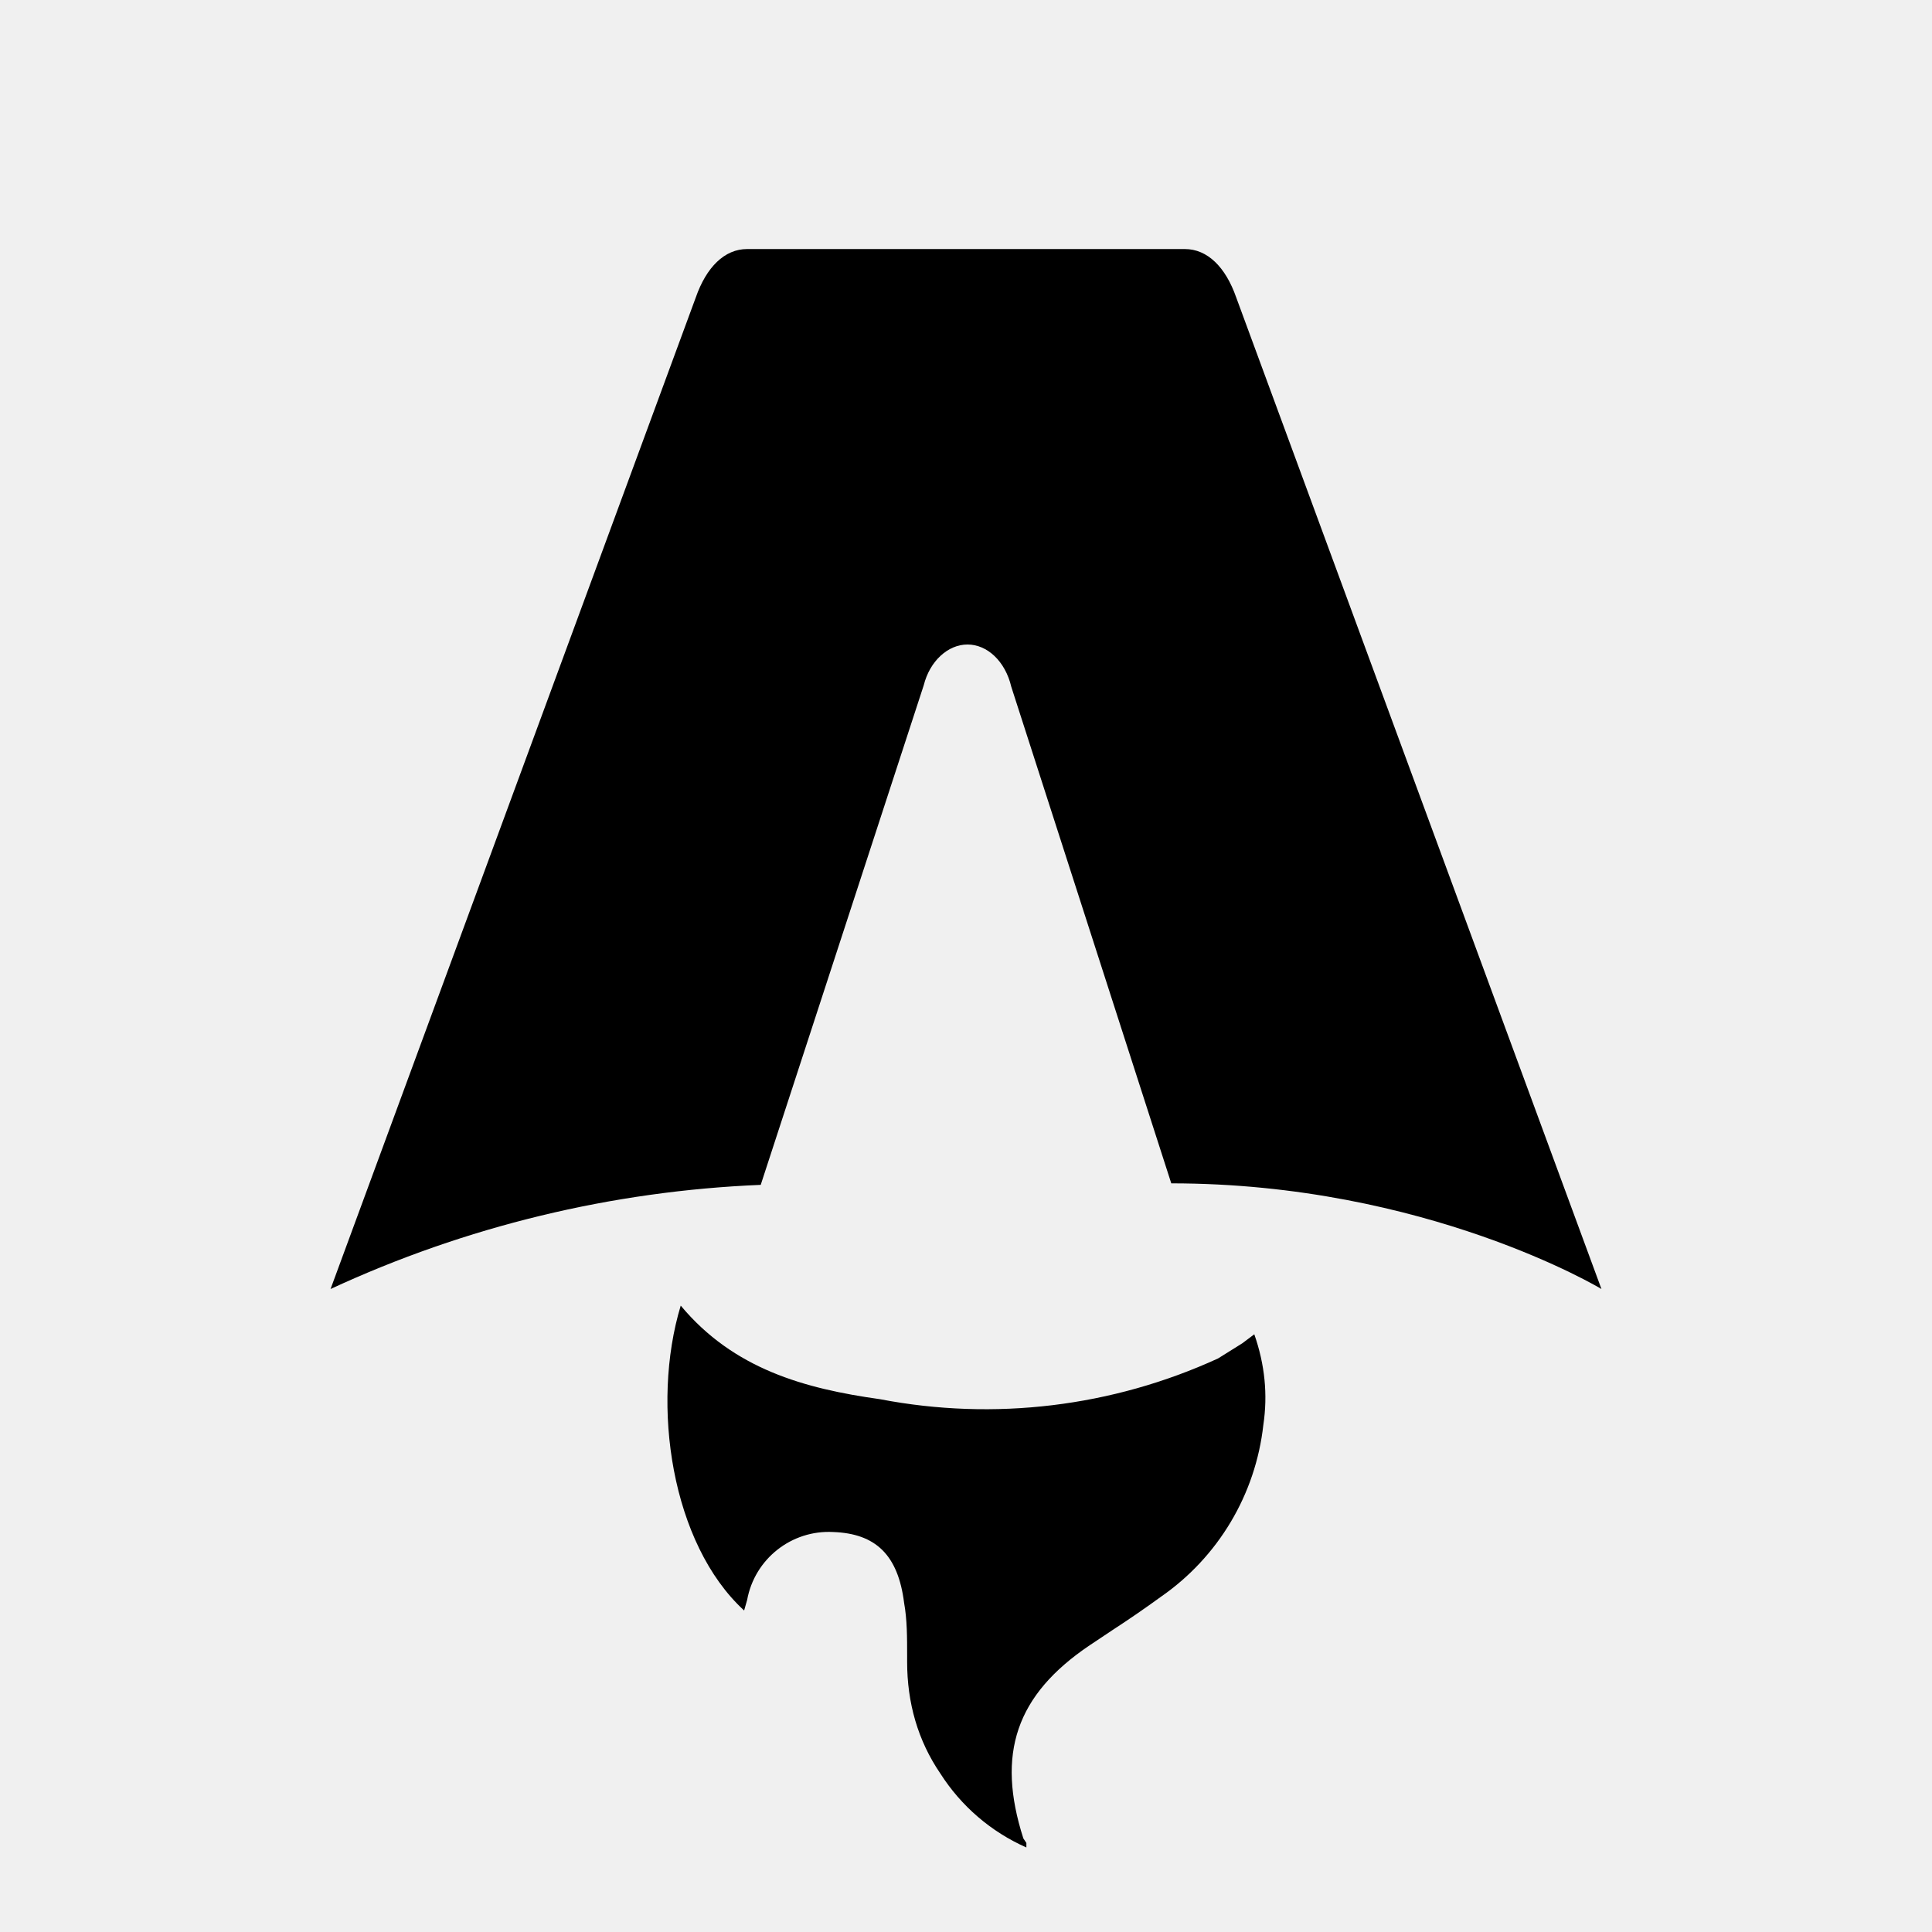
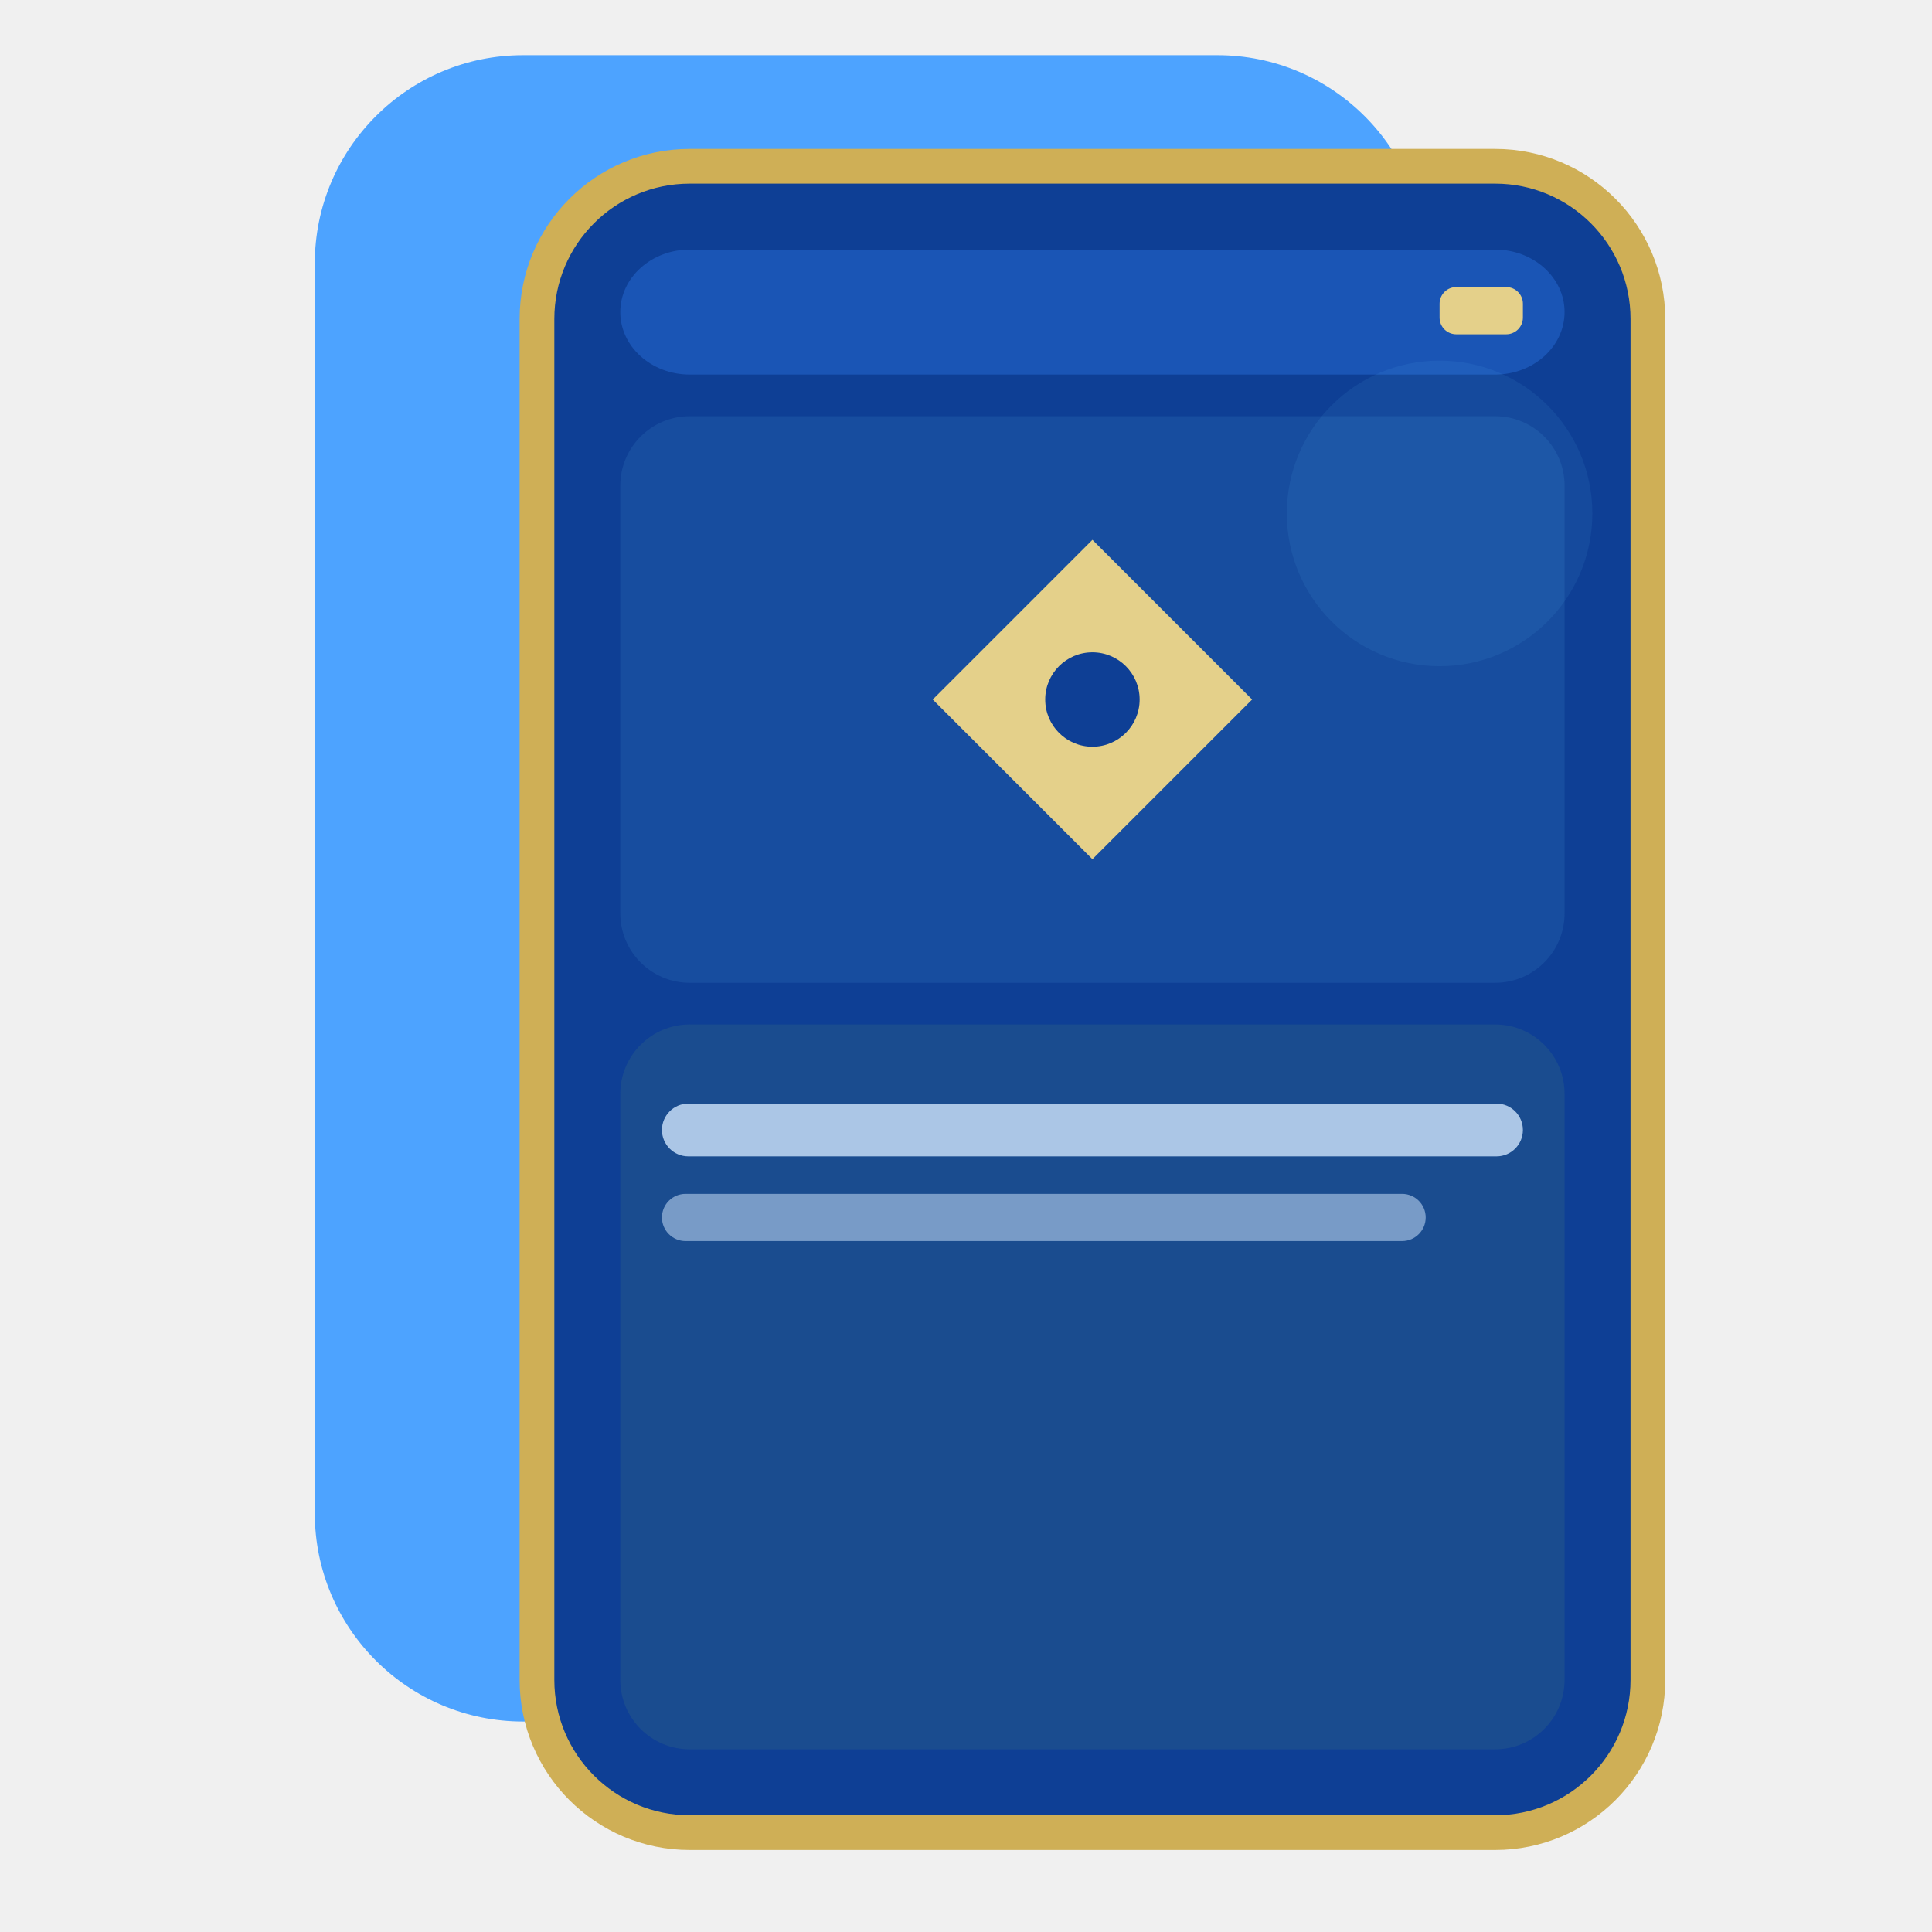
- <svg xmlns="http://www.w3.org/2000/svg" fill="none" viewBox="0 0 128 128">
-   <path d="M50.4 78.5a75.1 75.1 0 0 0-28.5 6.9l24.2-65.7c.7-2 1.9-3.2 3.4-3.2h29c1.5 0 2.7 1.2 3.4 3.2l24.2 65.7s-11.6-7-28.5-7L67 45.5c-.4-1.7-1.6-2.8-2.9-2.8-1.3 0-2.5 1.1-2.9 2.7L50.4 78.5Zm-1.1 28.2Zm-4.2-20.2c-2 6.6-.6 15.8 4.2 20.2a17.5 17.5 0 0 1 .2-.7 5.5 5.5 0 0 1 5.7-4.5c2.8.1 4.3 1.5 4.7 4.7.2 1.1.2 2.3.2 3.5v.4c0 2.7.7 5.2 2.2 7.4a13 13 0 0 0 5.7 4.9v-.3l-.2-.3c-1.8-5.6-.5-9.5 4.4-12.8l1.5-1a73 73 0 0 0 3.2-2.2 16 16 0 0 0 6.8-11.4c.3-2 .1-4-.6-6l-.8.6-1.6 1a37 37 0 0 1-22.4 2.7c-5-.7-9.7-2-13.2-6.2Z" />
-   <style>
-         path { fill: #000; }
-         @media (prefers-color-scheme: dark) {
-             path { fill: #FFF; }
-         }
-     </style>
+ <svg xmlns="http://www.w3.org/2000/svg" width="16" height="16" viewBox="0 0 16 16" fill="none">
+   <g transform="translate(-0.843 -1.843) scale(1.15)">
+     <rect x="3" y="2" width="8" height="12" rx="1.5" fill="#4DA3FF" />
+     <g>
+       <rect x="4.6" y="2.8" width="8" height="12" rx="1.1" fill="#0E3F95" stroke="#CFAF56" stroke-width="0.25" />
+       <rect x="5.2" y="3.4" width="6.8" height="0.9" rx="0.5" fill="#1A55B5" />
+       <rect x="11.1" y="3.67" width="0.6" height="0.34" rx="0.12" fill="#E4D08A" />
+       <rect x="5.2" y="4.6" width="6.8" height="4.08" rx="0.5" fill="#174D9F" />
+       <path d="M8.6 5.49 9.75 6.64 8.6 7.79 7.45 6.64 8.6 5.49Z" fill="#E4D08A" />
+       <circle cx="8.6" cy="6.64" r="0.34" fill="#0E3F95" />
+       <rect x="5.2" y="8.98" width="6.8" height="5.22" rx="0.5" fill="#1A4C8F" />
+       <rect x="5.5" y="9.55" width="6.2" height="0.38" rx="0.19" fill="#C4DCF6" opacity="0.85" />
+       <rect x="5.5" y="10.2" width="5.5" height="0.34" rx="0.17" fill="#C4DCF6" opacity="0.55" />
+     </g>
+     <circle cx="11.1" cy="5.3" r="1.1" fill="#66D1FF" opacity="0.08" />
+   </g>
</svg>
